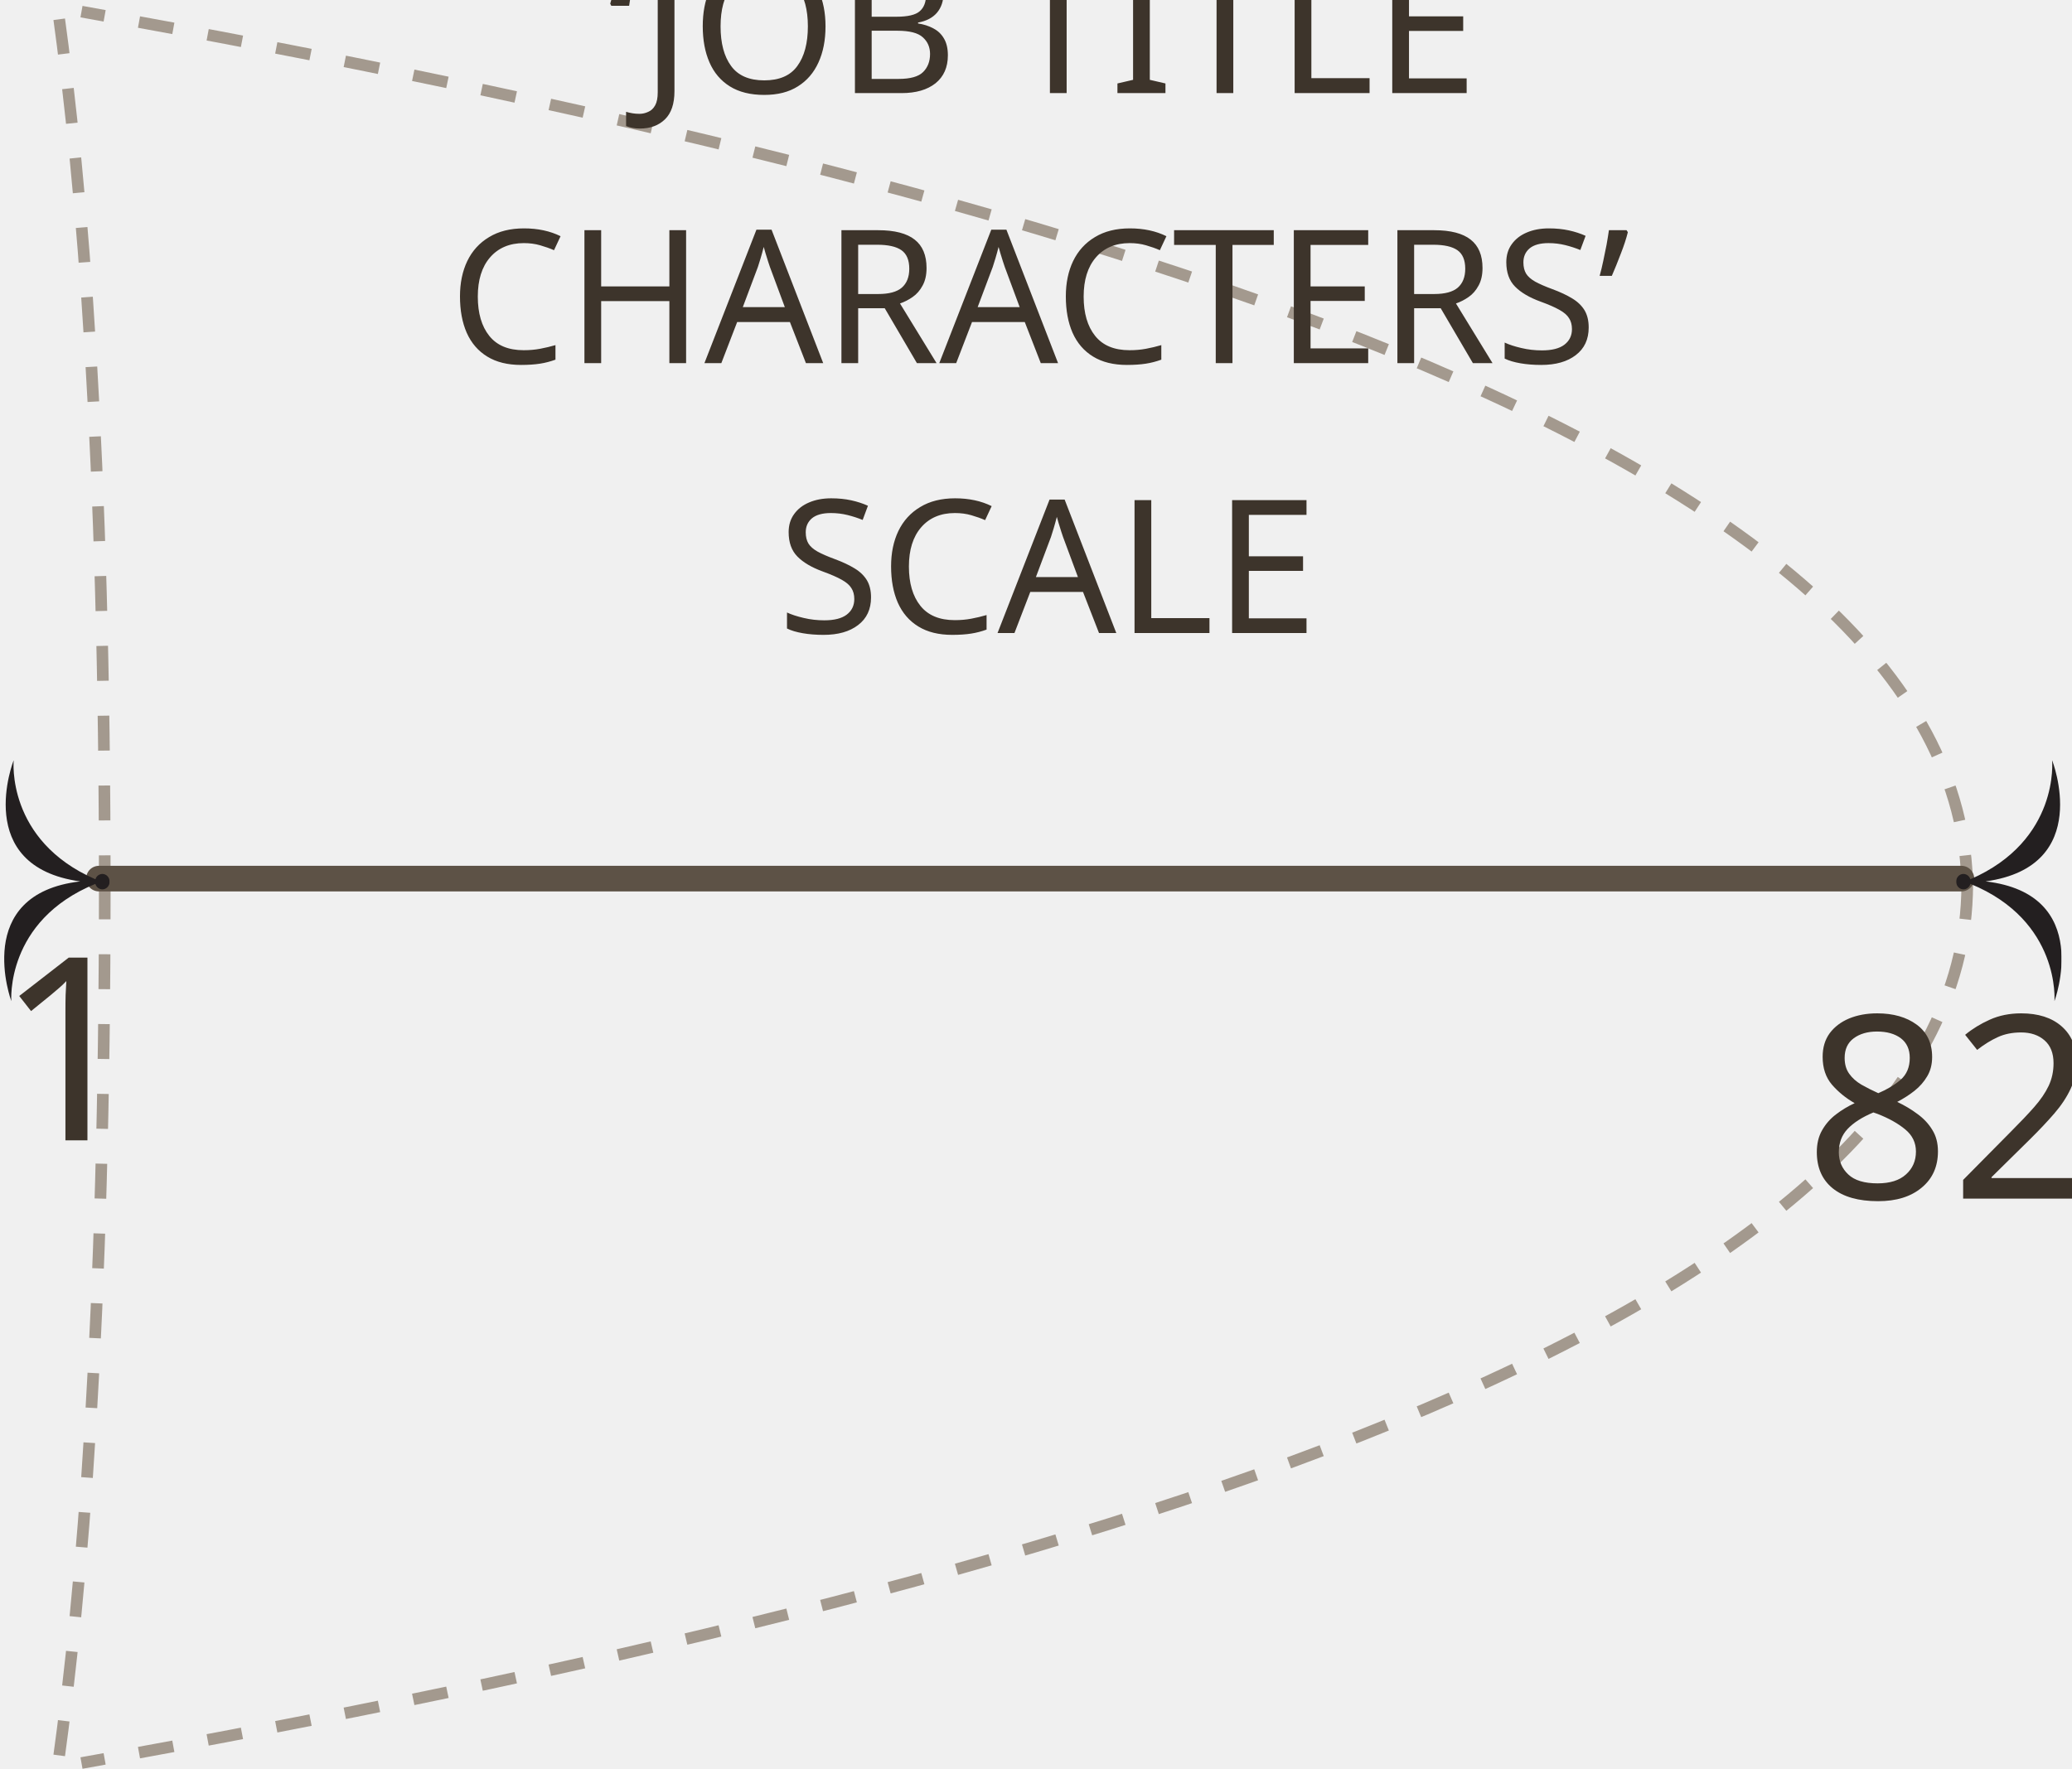
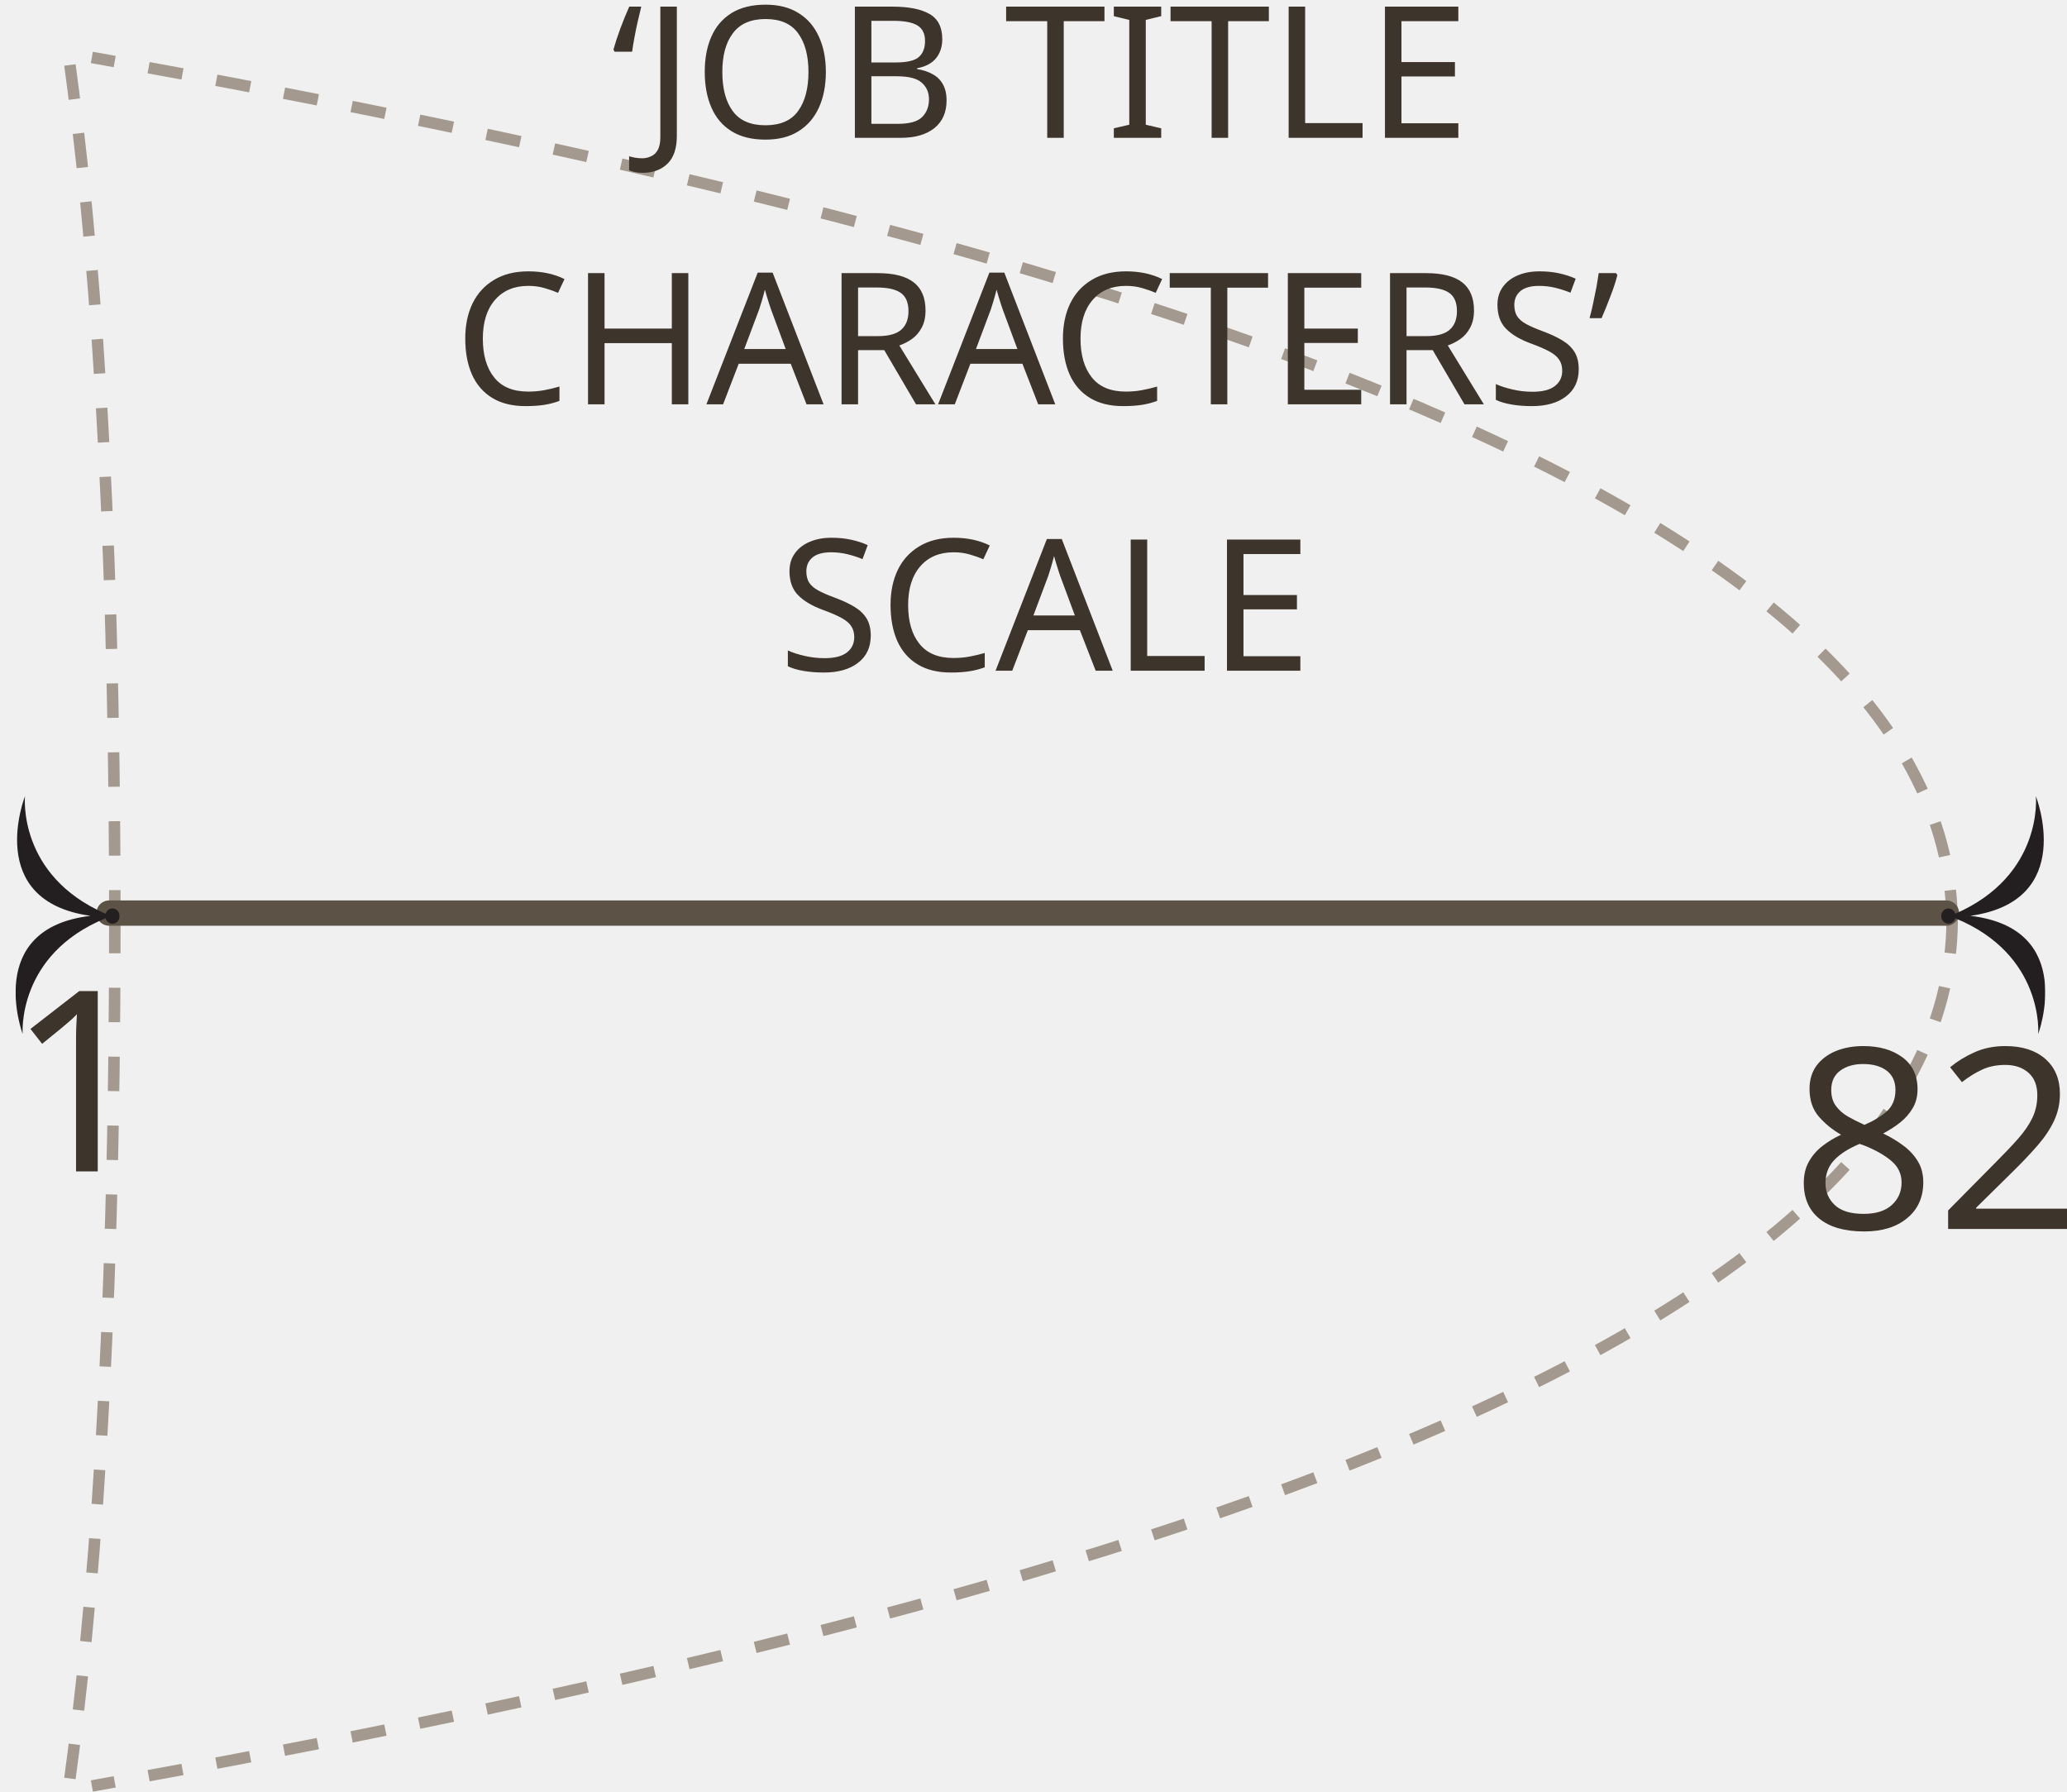
- <svg xmlns="http://www.w3.org/2000/svg" xmlns:xlink="http://www.w3.org/1999/xlink" width="178" height="152">
+ <svg xmlns="http://www.w3.org/2000/svg" xmlns:xlink="http://www.w3.org/1999/xlink" width="180" height="156">
  <defs>
    <path id="a" d="M.647.302h20.706v9.059H.647z" />
    <path id="c" d="M.647.302h20.706v9.059H.647z" />
  </defs>
  <g fill="none" fill-rule="evenodd">
    <g stroke="#807160" stroke-dasharray="3" opacity=".68">
-       <path d="M169 76.5C169 38.75 91.455 16.1 7 1M169 76c0 37.75-77.545 60.4-162 75.5M9 76.5C9 38.75 7.085 16.1 5 1M9 76c0 37.75-1.915 60.4-4 75.5" />
+       <path d="M170 80.5C170 42.75 92.455 20.1 8 5M170 80c0 37.75-77.545 60.4-162 75.5M10 80.5C10 42.75 8.085 20.1 6 5M10 80c0 37.75-1.915 60.4-4 75.5" />
    </g>
-     <path stroke="#5D5246" stroke-linecap="round" stroke-width="2.2" d="M8.5 75.5h160" />
-     <g transform="rotate(-90 43.367 43.31)">
+     <path stroke="#5D5246" stroke-linecap="round" stroke-width="2.2" d="M9.5 79.5h160" />
+     <g transform="rotate(-90 45.867 44.81)">
      <mask id="b" fill="#fff">
        <use xlink:href="#a" />
      </mask>
      <path fill="#231F20" d="M10.937 6.832C9.849-2.514.647.917.647.917s6.9-.541 10.077 7.219a.633.633 0 00-.472.593c-.004.345.29.628.657.632.367.004.666-.274.67-.62a.632.632 0 00-.459-.601C14.466.443 21.353 1.119 21.353 1.119s-9.125-3.61-10.416 5.713" mask="url(#b)" />
    </g>
-     <g transform="matrix(0 -1 -1 0 177.409 86.676)">
+     <g transform="matrix(0 -1 -1 0 178.409 90.676)">
      <mask id="d" fill="#fff">
        <use xlink:href="#c" />
      </mask>
      <path fill="#231F20" d="M10.937 6.832C9.849-2.514.647.917.647.917s6.9-.541 10.077 7.219a.633.633 0 00-.472.593c-.004.345.29.628.657.632.367.004.666-.274.67-.62a.632.632 0 00-.459-.601C14.466.443 21.353 1.119 21.353 1.119s-9.125-3.61-10.416 5.713" mask="url(#d)" />
    </g>
-     <text fill="#3D342B" font-family="UtopiaStd-Regular, Utopia Std" font-size="22" transform="translate(-1 -4)">
+     <text fill="#3D342B" font-family="UtopiaStd-Regular, Utopia Std" font-size="22">
      <tspan x="156" y="107">82</tspan>
    </text>
-     <text fill="#3D342B" font-family="UtopiaStd-Regular, Utopia Std" font-size="22" transform="translate(-1 -4)">
+     <text fill="#3D342B" font-family="UtopiaStd-Regular, Utopia Std" font-size="22">
      <tspan x=".7" y="101.992">1</tspan>
    </text>
-     <text fill="#3D342B" font-family="UtopiaStd-Regular, Utopia Std" font-size="16" transform="translate(-1 -4)">
+     <text fill="#3D342B" font-family="UtopiaStd-Regular, Utopia Std" font-size="16">
      <tspan x="53.236" y="12">‘JOB TITLE </tspan>
      <tspan x="39.548" y="35.2">CHARACTERS’ </tspan>
      <tspan x="67.796" y="58.4">SCALE </tspan>
    </text>
  </g>
</svg>
